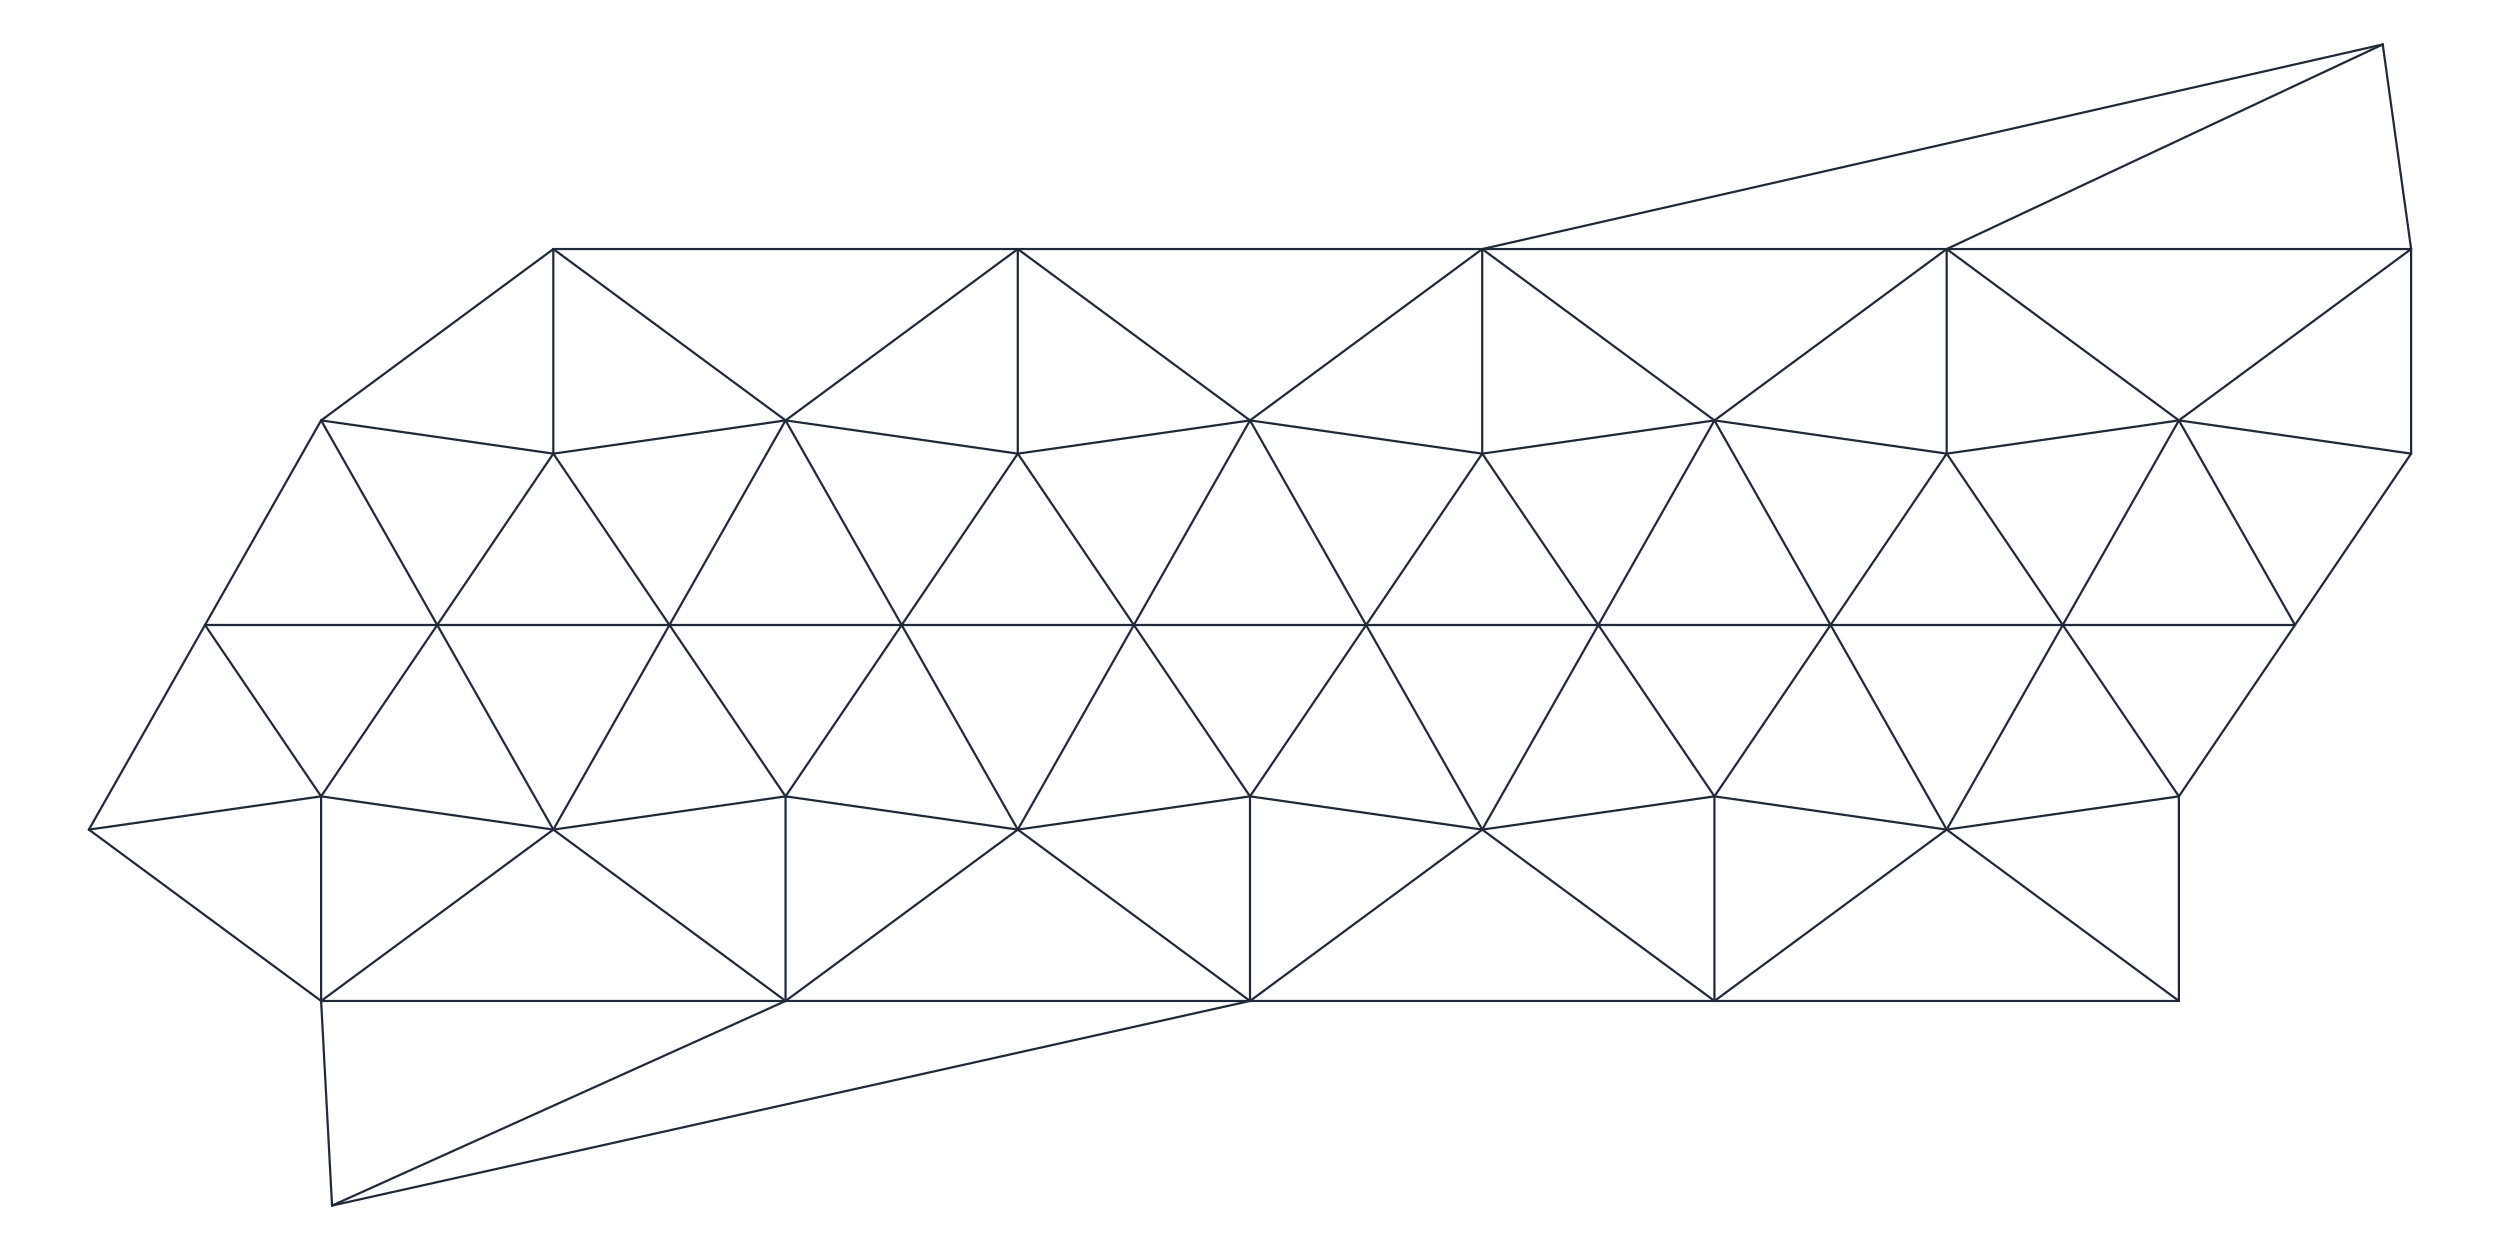
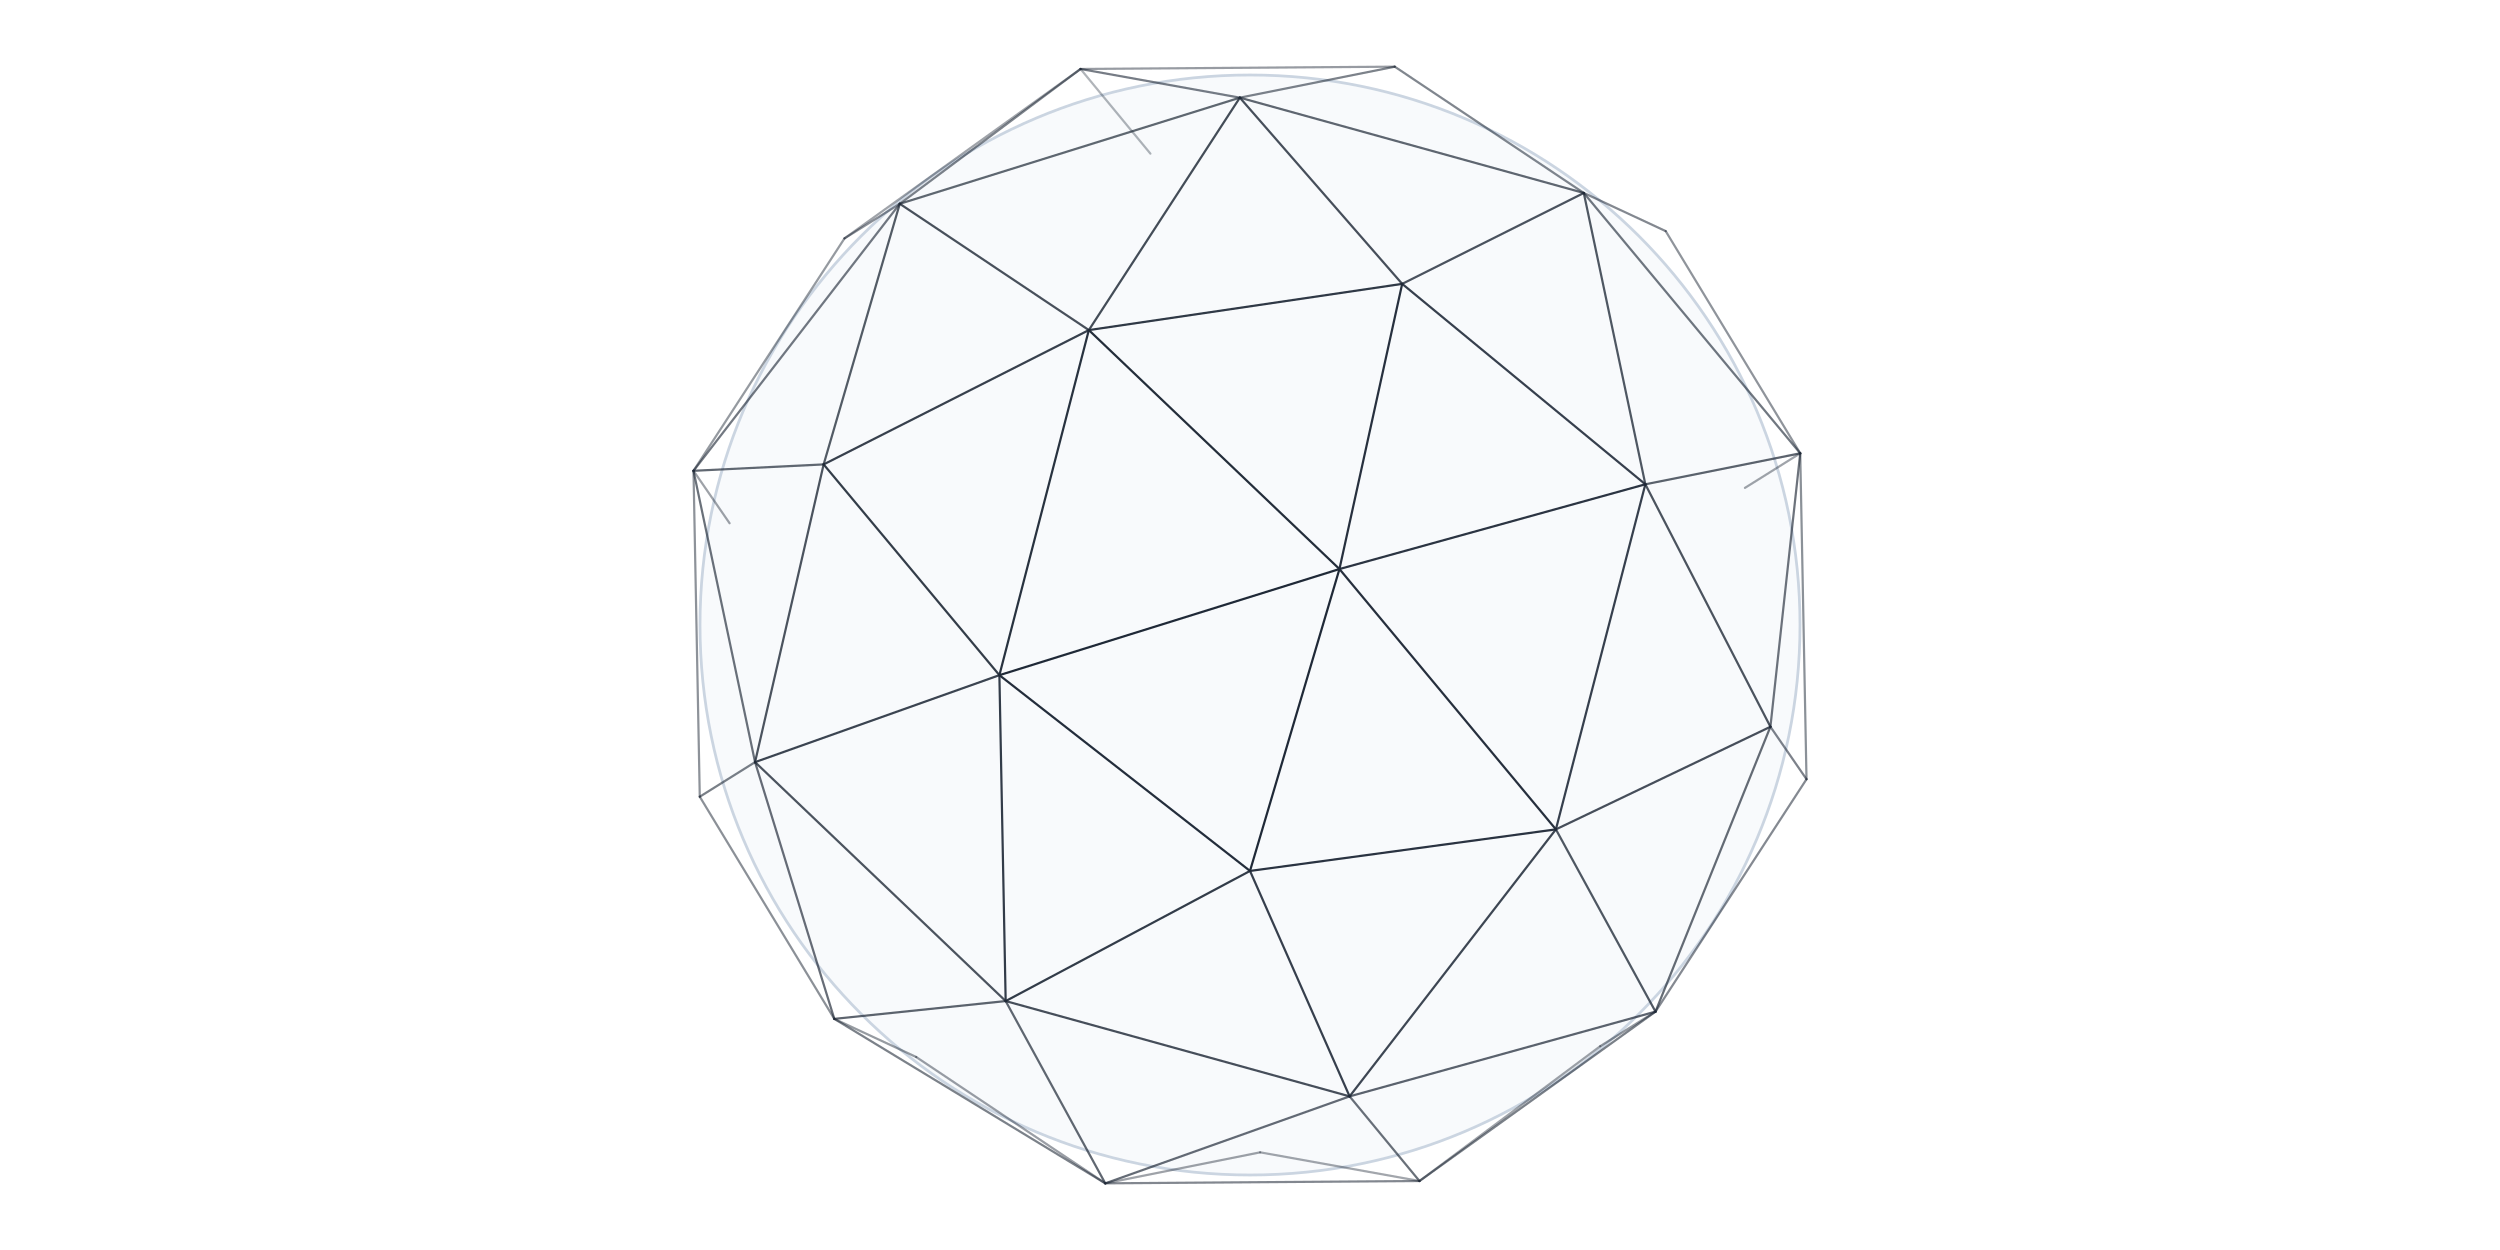
<svg xmlns="http://www.w3.org/2000/svg" width="900" height="450" viewBox="0 0 900 450" role="img" aria-label="R01B01 grid">
  <rect width="100%" height="100%" fill="#ffffff" />
+   <circle cx="450.000" cy="225.000" r="198.000" fill="#f8fafc" stroke="#cbd5e1" stroke-width="1.0" />
  <g fill="none" stroke="#1f2937" stroke-width="0.8" stroke-linecap="round" stroke-linejoin="round">
-     <line x1="868.000" y1="163.310" x2="868.000" y2="89.655" />
-     <line x1="868.000" y1="89.655" x2="857.785" y2="16.000" />
-     <line x1="199.200" y1="163.310" x2="115.600" y2="151.345" />
-     <line x1="199.200" y1="89.655" x2="199.200" y2="163.310" />
-     <line x1="366.400" y1="163.310" x2="282.800" y2="151.345" />
-     <line x1="282.800" y1="151.345" x2="199.200" y2="163.310" />
-     <line x1="366.400" y1="89.655" x2="366.400" y2="163.310" />
-     <line x1="533.600" y1="163.310" x2="450.000" y2="151.345" />
-     <line x1="450.000" y1="151.345" x2="366.400" y2="163.310" />
-     <line x1="857.785" y1="16.000" x2="533.600" y2="89.655" />
-     <line x1="533.600" y1="89.655" x2="533.600" y2="163.310" />
-     <line x1="700.800" y1="163.310" x2="617.200" y2="151.345" />
-     <line x1="617.200" y1="151.345" x2="533.600" y2="163.310" />
-     <line x1="857.785" y1="16.000" x2="700.800" y2="89.655" />
-     <line x1="700.800" y1="89.655" x2="700.800" y2="163.310" />
-     <line x1="868.000" y1="163.310" x2="784.400" y2="151.345" />
-     <line x1="784.400" y1="151.345" x2="700.800" y2="163.310" />
-     <line x1="115.600" y1="286.690" x2="73.800" y2="225.000" />
-     <line x1="199.200" y1="163.310" x2="157.400" y2="225.000" />
-     <line x1="157.400" y1="225.000" x2="115.600" y2="286.690" />
-     <line x1="282.800" y1="286.690" x2="199.200" y2="298.655" />
-     <line x1="199.200" y1="298.655" x2="115.600" y2="286.690" />
-     <line x1="199.200" y1="163.310" x2="241.000" y2="225.000" />
-     <line x1="241.000" y1="225.000" x2="282.800" y2="286.690" />
-     <line x1="366.400" y1="163.310" x2="324.600" y2="225.000" />
-     <line x1="324.600" y1="225.000" x2="282.800" y2="286.690" />
-     <line x1="450.000" y1="286.690" x2="366.400" y2="298.655" />
-     <line x1="366.400" y1="298.655" x2="282.800" y2="286.690" />
-     <line x1="366.400" y1="163.310" x2="408.200" y2="225.000" />
-     <line x1="408.200" y1="225.000" x2="450.000" y2="286.690" />
-     <line x1="533.600" y1="163.310" x2="491.800" y2="225.000" />
-     <line x1="491.800" y1="225.000" x2="450.000" y2="286.690" />
-     <line x1="617.200" y1="286.690" x2="533.600" y2="298.655" />
-     <line x1="533.600" y1="298.655" x2="450.000" y2="286.690" />
-     <line x1="533.600" y1="163.310" x2="575.400" y2="225.000" />
-     <line x1="575.400" y1="225.000" x2="617.200" y2="286.690" />
-     <line x1="700.800" y1="163.310" x2="659.000" y2="225.000" />
-     <line x1="659.000" y1="225.000" x2="617.200" y2="286.690" />
-     <line x1="784.400" y1="286.690" x2="700.800" y2="298.655" />
-     <line x1="700.800" y1="298.655" x2="617.200" y2="286.690" />
-     <line x1="700.800" y1="163.310" x2="742.600" y2="225.000" />
-     <line x1="742.600" y1="225.000" x2="784.400" y2="286.690" />
-     <line x1="868.000" y1="163.310" x2="826.200" y2="225.000" />
-     <line x1="826.200" y1="225.000" x2="784.400" y2="286.690" />
-     <line x1="115.600" y1="286.690" x2="32.000" y2="298.655" />
-     <line x1="115.600" y1="286.690" x2="115.600" y2="360.345" />
-     <line x1="115.600" y1="360.345" x2="119.534" y2="434.000" />
-     <line x1="784.400" y1="360.345" x2="784.400" y2="286.690" />
-     <line x1="617.200" y1="360.345" x2="617.200" y2="286.690" />
-     <line x1="119.534" y1="434.000" x2="450.000" y2="360.345" />
-     <line x1="450.000" y1="360.345" x2="450.000" y2="286.690" />
-     <line x1="119.534" y1="434.000" x2="282.800" y2="360.345" />
-     <line x1="282.800" y1="360.345" x2="282.800" y2="286.690" />
-     <line x1="115.600" y1="151.345" x2="199.200" y2="89.655" />
-     <line x1="366.400" y1="89.655" x2="199.200" y2="89.655" />
-     <line x1="199.200" y1="89.655" x2="282.800" y2="151.345" />
-     <line x1="366.400" y1="89.655" x2="282.800" y2="151.345" />
-     <line x1="533.600" y1="89.655" x2="366.400" y2="89.655" />
-     <line x1="366.400" y1="89.655" x2="450.000" y2="151.345" />
-     <line x1="533.600" y1="89.655" x2="450.000" y2="151.345" />
-     <line x1="700.800" y1="89.655" x2="533.600" y2="89.655" />
-     <line x1="533.600" y1="89.655" x2="617.200" y2="151.345" />
-     <line x1="700.800" y1="89.655" x2="617.200" y2="151.345" />
-     <line x1="868.000" y1="89.655" x2="700.800" y2="89.655" />
-     <line x1="784.400" y1="151.345" x2="700.800" y2="89.655" />
-     <line x1="868.000" y1="89.655" x2="784.400" y2="151.345" />
-     <line x1="115.600" y1="151.345" x2="73.800" y2="225.000" />
-     <line x1="157.400" y1="225.000" x2="73.800" y2="225.000" />
-     <line x1="157.400" y1="225.000" x2="115.600" y2="151.345" />
-     <line x1="241.000" y1="225.000" x2="157.400" y2="225.000" />
-     <line x1="157.400" y1="225.000" x2="199.200" y2="298.655" />
-     <line x1="241.000" y1="225.000" x2="199.200" y2="298.655" />
-     <line x1="282.800" y1="151.345" x2="241.000" y2="225.000" />
-     <line x1="324.600" y1="225.000" x2="241.000" y2="225.000" />
-     <line x1="282.800" y1="151.345" x2="324.600" y2="225.000" />
-     <line x1="408.200" y1="225.000" x2="324.600" y2="225.000" />
-     <line x1="324.600" y1="225.000" x2="366.400" y2="298.655" />
-     <line x1="408.200" y1="225.000" x2="366.400" y2="298.655" />
-     <line x1="450.000" y1="151.345" x2="408.200" y2="225.000" />
-     <line x1="491.800" y1="225.000" x2="408.200" y2="225.000" />
-     <line x1="450.000" y1="151.345" x2="491.800" y2="225.000" />
-     <line x1="575.400" y1="225.000" x2="491.800" y2="225.000" />
-     <line x1="491.800" y1="225.000" x2="533.600" y2="298.655" />
-     <line x1="575.400" y1="225.000" x2="533.600" y2="298.655" />
-     <line x1="617.200" y1="151.345" x2="575.400" y2="225.000" />
-     <line x1="659.000" y1="225.000" x2="575.400" y2="225.000" />
-     <line x1="617.200" y1="151.345" x2="659.000" y2="225.000" />
-     <line x1="742.600" y1="225.000" x2="659.000" y2="225.000" />
-     <line x1="659.000" y1="225.000" x2="700.800" y2="298.655" />
-     <line x1="742.600" y1="225.000" x2="700.800" y2="298.655" />
-     <line x1="784.400" y1="151.345" x2="742.600" y2="225.000" />
-     <line x1="826.200" y1="225.000" x2="742.600" y2="225.000" />
-     <line x1="784.400" y1="151.345" x2="826.200" y2="225.000" />
-     <line x1="73.800" y1="225.000" x2="32.000" y2="298.655" />
-     <line x1="115.600" y1="360.345" x2="32.000" y2="298.655" />
-     <line x1="784.400" y1="360.345" x2="617.200" y2="360.345" />
-     <line x1="784.400" y1="360.345" x2="700.800" y2="298.655" />
-     <line x1="617.200" y1="360.345" x2="700.800" y2="298.655" />
-     <line x1="617.200" y1="360.345" x2="450.000" y2="360.345" />
-     <line x1="617.200" y1="360.345" x2="533.600" y2="298.655" />
-     <line x1="450.000" y1="360.345" x2="533.600" y2="298.655" />
-     <line x1="450.000" y1="360.345" x2="282.800" y2="360.345" />
-     <line x1="450.000" y1="360.345" x2="366.400" y2="298.655" />
-     <line x1="282.800" y1="360.345" x2="366.400" y2="298.655" />
-     <line x1="282.800" y1="360.345" x2="115.600" y2="360.345" />
-     <line x1="199.200" y1="298.655" x2="282.800" y2="360.345" />
-     <line x1="115.600" y1="360.345" x2="199.200" y2="298.655" />
+     <line x1="414.142" y1="55.305" x2="388.996" y2="24.835" stroke-opacity="0.350" />
+     <line x1="511.004" y1="425.165" x2="453.656" y2="414.838" stroke-opacity="0.411" />
+     <line x1="648.082" y1="163.185" x2="628.180" y2="175.635" stroke-opacity="0.422" />
+     <line x1="304.021" y1="85.815" x2="388.996" y2="24.835" stroke-opacity="0.426" />
+     <line x1="397.897" y1="426.000" x2="453.656" y2="414.838" stroke-opacity="0.433" />
+     <line x1="511.004" y1="425.165" x2="576.078" y2="376.635" stroke-opacity="0.433" />
+     <line x1="262.650" y1="188.369" x2="249.659" y2="169.488" stroke-opacity="0.433" />
+     <line x1="397.897" y1="426.000" x2="329.838" y2="380.530" stroke-opacity="0.453" />
+     <line x1="388.996" y1="24.835" x2="502.103" y2="24.000" stroke-opacity="0.461" />
+     <line x1="300.353" y1="366.797" x2="329.838" y2="380.530" stroke-opacity="0.465" />
+     <line x1="249.659" y1="169.488" x2="304.021" y2="85.815" stroke-opacity="0.470" />
+     <line x1="595.979" y1="364.185" x2="576.078" y2="376.635" stroke-opacity="0.491" />
+     <line x1="648.082" y1="163.185" x2="599.647" y2="83.203" stroke-opacity="0.498" />
+     <line x1="251.918" y1="286.815" x2="249.659" y2="169.488" stroke-opacity="0.505" />
+     <line x1="648.082" y1="163.185" x2="650.341" y2="280.512" stroke-opacity="0.512" />
+     <line x1="300.353" y1="366.797" x2="251.918" y2="286.815" stroke-opacity="0.519" />
+     <line x1="304.021" y1="85.815" x2="323.922" y2="73.365" stroke-opacity="0.526" />
+     <line x1="595.979" y1="364.185" x2="650.341" y2="280.512" stroke-opacity="0.547" />
+     <line x1="570.162" y1="69.470" x2="599.647" y2="83.203" stroke-opacity="0.552" />
+     <line x1="511.004" y1="425.165" x2="397.897" y2="426.000" stroke-opacity="0.555" />
+     <line x1="570.162" y1="69.470" x2="502.103" y2="24.000" stroke-opacity="0.564" />
+     <line x1="637.350" y1="261.631" x2="650.341" y2="280.512" stroke-opacity="0.583" />
+     <line x1="323.922" y1="73.365" x2="388.996" y2="24.835" stroke-opacity="0.584" />
+     <line x1="446.344" y1="35.162" x2="502.103" y2="24.000" stroke-opacity="0.584" />
+     <line x1="397.897" y1="426.000" x2="300.353" y2="366.797" stroke-opacity="0.589" />
+     <line x1="595.979" y1="364.185" x2="511.004" y2="425.165" stroke-opacity="0.591" />
+     <line x1="251.918" y1="286.815" x2="271.820" y2="274.365" stroke-opacity="0.595" />
+     <line x1="446.344" y1="35.162" x2="388.996" y2="24.835" stroke-opacity="0.606" />
+     <line x1="249.659" y1="169.488" x2="323.922" y2="73.365" stroke-opacity="0.628" />
+     <line x1="570.162" y1="69.470" x2="648.082" y2="163.185" stroke-opacity="0.634" />
+     <line x1="637.350" y1="261.631" x2="648.082" y2="163.185" stroke-opacity="0.651" />
+     <line x1="271.820" y1="274.365" x2="249.659" y2="169.488" stroke-opacity="0.663" />
+     <line x1="485.858" y1="394.695" x2="511.004" y2="425.165" stroke-opacity="0.667" />
+     <line x1="300.353" y1="366.797" x2="271.820" y2="274.365" stroke-opacity="0.677" />
+     <line x1="637.350" y1="261.631" x2="595.979" y2="364.185" stroke-opacity="0.686" />
+     <line x1="485.858" y1="394.695" x2="397.897" y2="426.000" stroke-opacity="0.689" />
+     <line x1="249.659" y1="169.488" x2="296.509" y2="167.189" stroke-opacity="0.702" />
+     <line x1="323.922" y1="73.365" x2="446.344" y2="35.162" stroke-opacity="0.706" />
+     <line x1="446.344" y1="35.162" x2="570.162" y2="69.470" stroke-opacity="0.708" />
+     <line x1="362.040" y1="360.386" x2="397.897" y2="426.000" stroke-opacity="0.709" />
+     <line x1="362.040" y1="360.386" x2="300.353" y2="366.797" stroke-opacity="0.720" />
+     <line x1="592.323" y1="174.347" x2="648.082" y2="163.185" stroke-opacity="0.724" />
+     <line x1="485.858" y1="394.695" x2="595.979" y2="364.185" stroke-opacity="0.725" />
+     <line x1="296.509" y1="167.189" x2="323.922" y2="73.365" stroke-opacity="0.758" />
+     <line x1="592.323" y1="174.347" x2="570.162" y2="69.470" stroke-opacity="0.779" />
+     <line x1="560.121" y1="298.572" x2="595.979" y2="364.185" stroke-opacity="0.780" />
+     <line x1="271.820" y1="274.365" x2="296.509" y2="167.189" stroke-opacity="0.793" />
+     <line x1="592.323" y1="174.347" x2="637.350" y2="261.631" stroke-opacity="0.796" />
+     <line x1="271.820" y1="274.365" x2="362.040" y2="360.386" stroke-opacity="0.796" />
+     <line x1="504.784" y1="102.193" x2="570.162" y2="69.470" stroke-opacity="0.798" />
+     <line x1="391.981" y1="118.835" x2="323.922" y2="73.365" stroke-opacity="0.809" />
+     <line x1="560.121" y1="298.572" x2="637.350" y2="261.631" stroke-opacity="0.817" />
+     <line x1="504.784" y1="102.193" x2="446.344" y2="35.162" stroke-opacity="0.818" />
+     <line x1="485.858" y1="394.695" x2="362.040" y2="360.386" stroke-opacity="0.820" />
+     <line x1="391.981" y1="118.835" x2="446.344" y2="35.162" stroke-opacity="0.831" />
+     <line x1="560.121" y1="298.572" x2="485.858" y2="394.695" stroke-opacity="0.856" />
+     <line x1="359.780" y1="243.060" x2="271.820" y2="274.365" stroke-opacity="0.864" />
+     <line x1="296.509" y1="167.189" x2="391.981" y2="118.835" stroke-opacity="0.883" />
+     <line x1="504.784" y1="102.193" x2="592.323" y2="174.347" stroke-opacity="0.888" />
+     <line x1="450.000" y1="313.537" x2="485.858" y2="394.695" stroke-opacity="0.890" />
+     <line x1="560.121" y1="298.572" x2="592.323" y2="174.347" stroke-opacity="0.890" />
+     <line x1="296.509" y1="167.189" x2="359.780" y2="243.060" stroke-opacity="0.904" />
+     <line x1="362.040" y1="360.386" x2="359.780" y2="243.060" stroke-opacity="0.908" />
+     <line x1="450.000" y1="313.537" x2="362.040" y2="360.386" stroke-opacity="0.910" />
+     <line x1="391.981" y1="118.835" x2="504.784" y2="102.193" stroke-opacity="0.920" />
+     <line x1="482.201" y1="204.856" x2="592.323" y2="174.347" stroke-opacity="0.944" />
+     <line x1="450.000" y1="313.537" x2="560.121" y2="298.572" stroke-opacity="0.946" />
+     <line x1="359.780" y1="243.060" x2="391.981" y2="118.835" stroke-opacity="0.954" />
+     <line x1="482.201" y1="204.856" x2="504.784" y2="102.193" stroke-opacity="0.964" />
+     <line x1="482.201" y1="204.856" x2="560.121" y2="298.572" stroke-opacity="0.966" />
+     <line x1="391.981" y1="118.835" x2="482.201" y2="204.856" stroke-opacity="0.977" />
+     <line x1="359.780" y1="243.060" x2="450.000" y2="313.537" stroke-opacity="0.978" />
+     <line x1="359.780" y1="243.060" x2="482.201" y2="204.856" stroke-opacity="0.998" />
+     <line x1="450.000" y1="313.537" x2="482.201" y2="204.856" stroke-opacity="1.000" />
  </g>
</svg>
